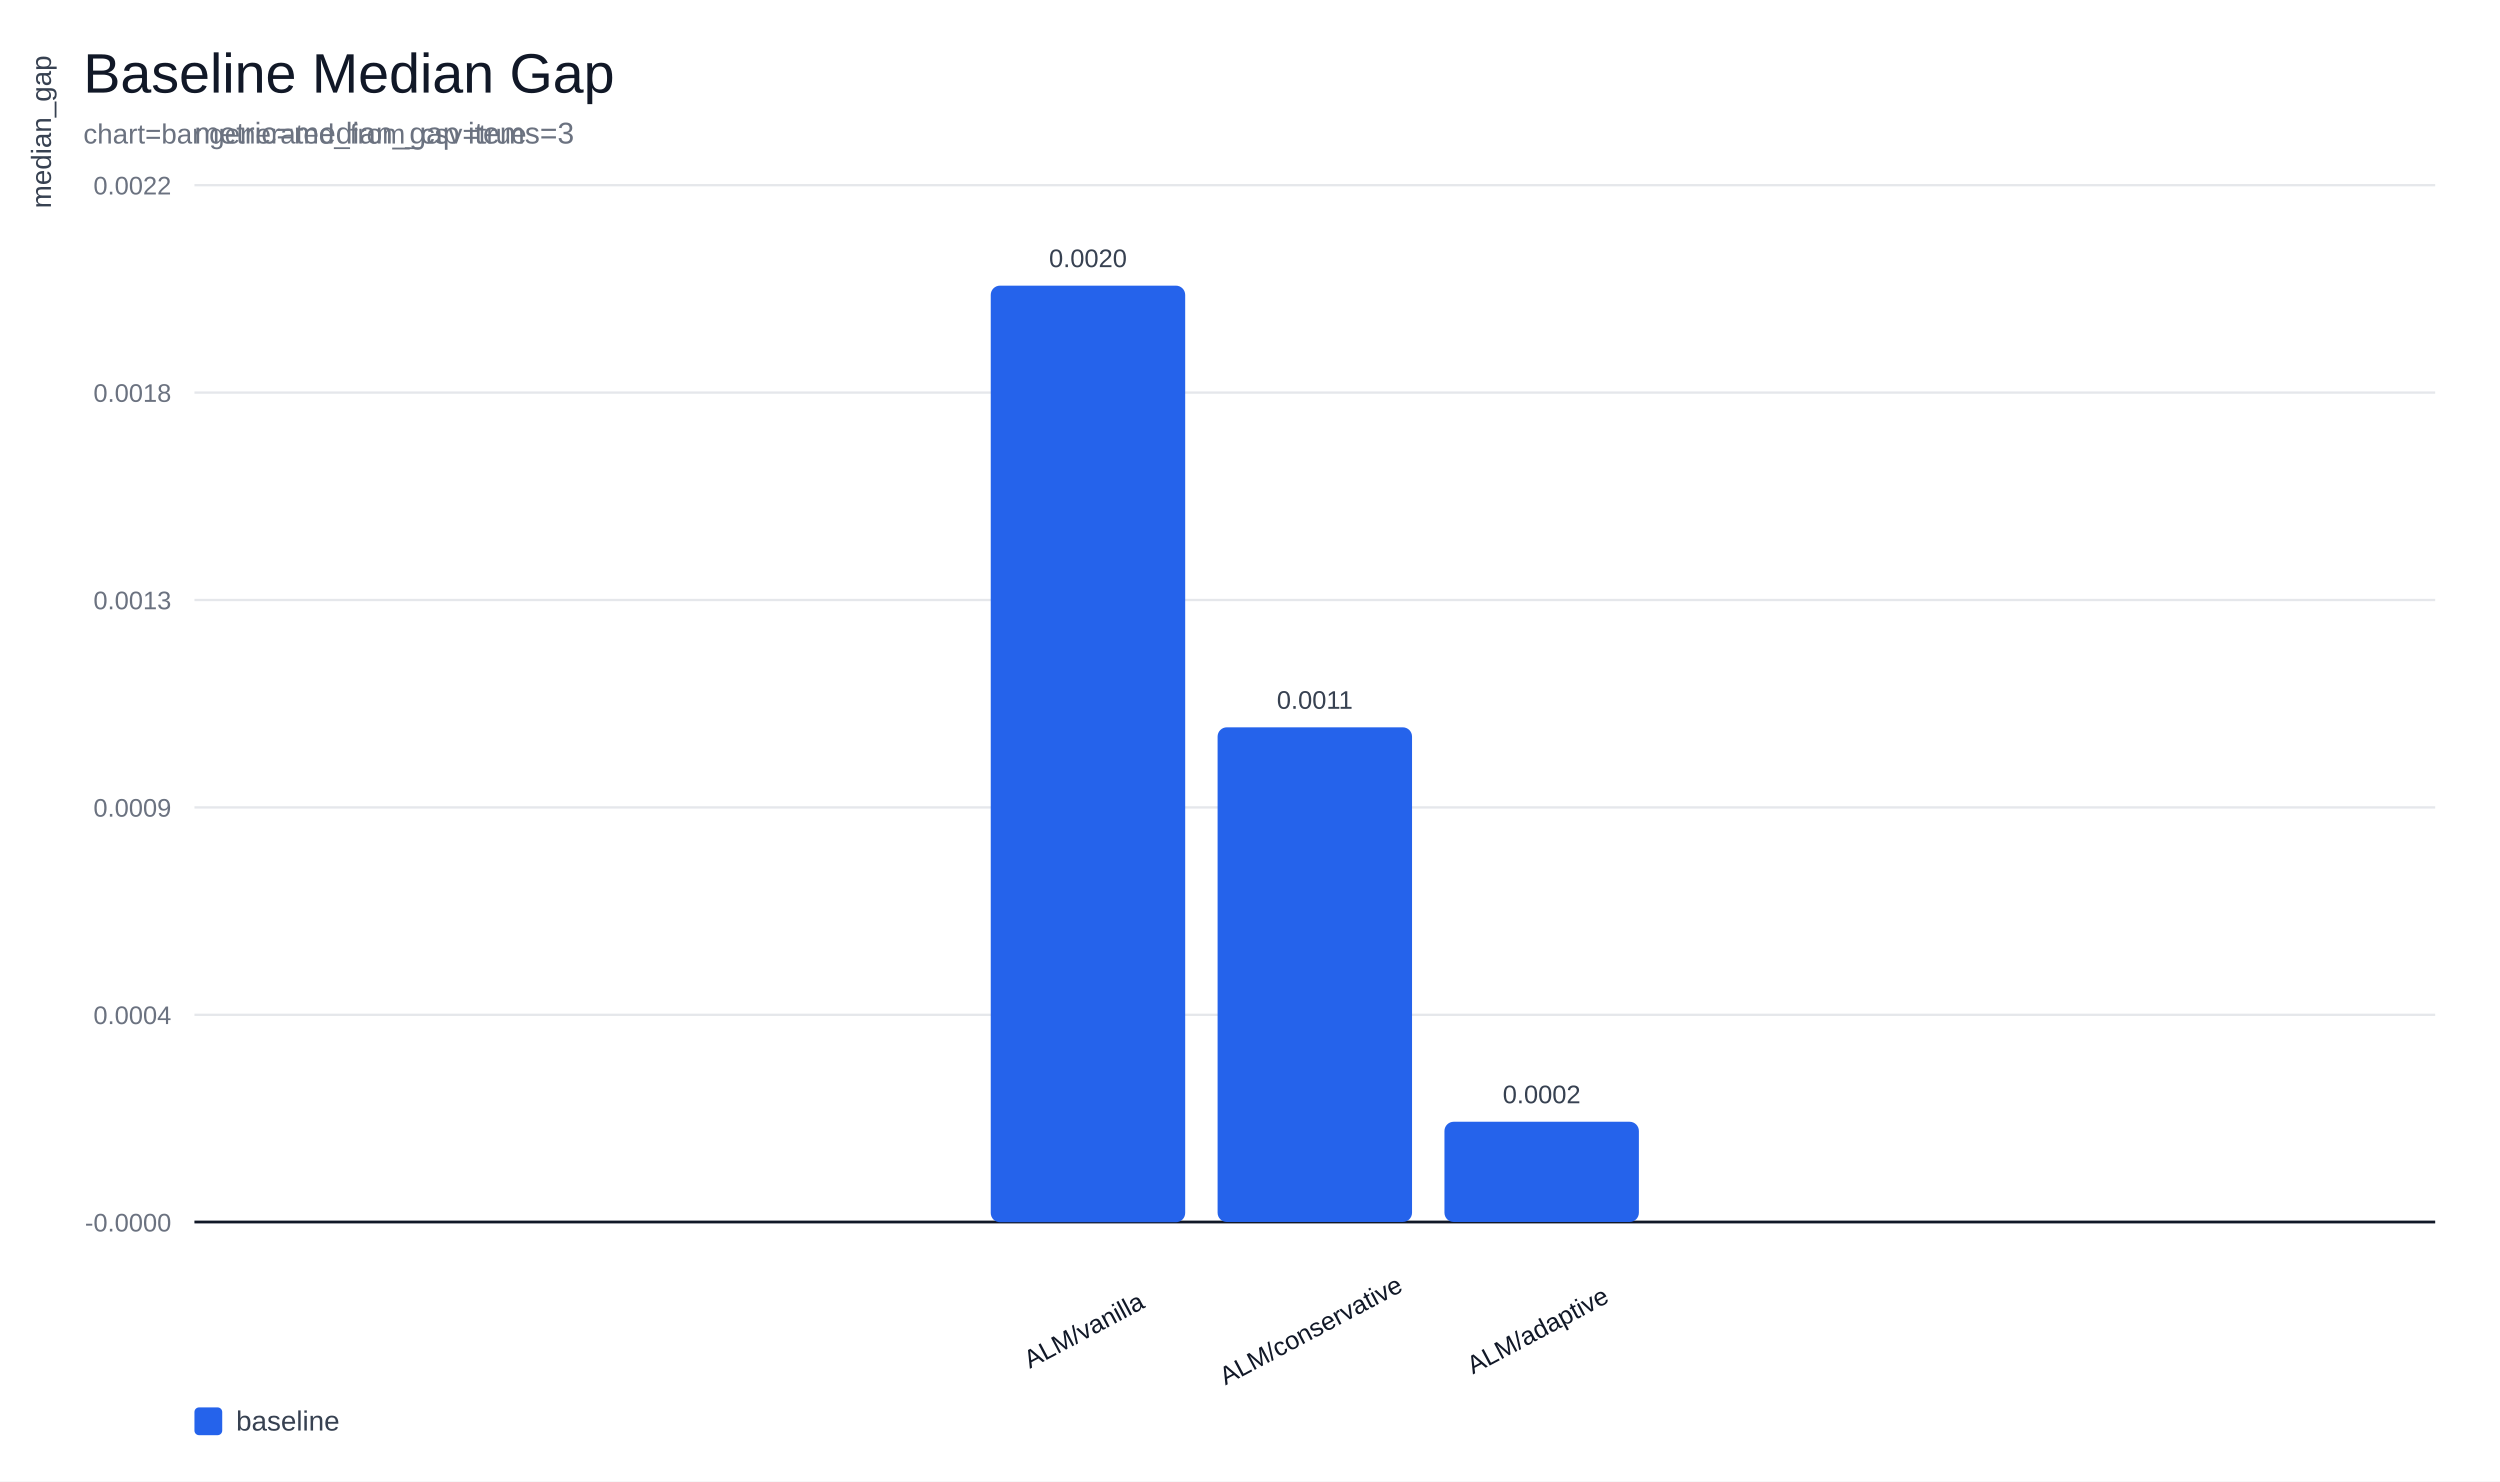
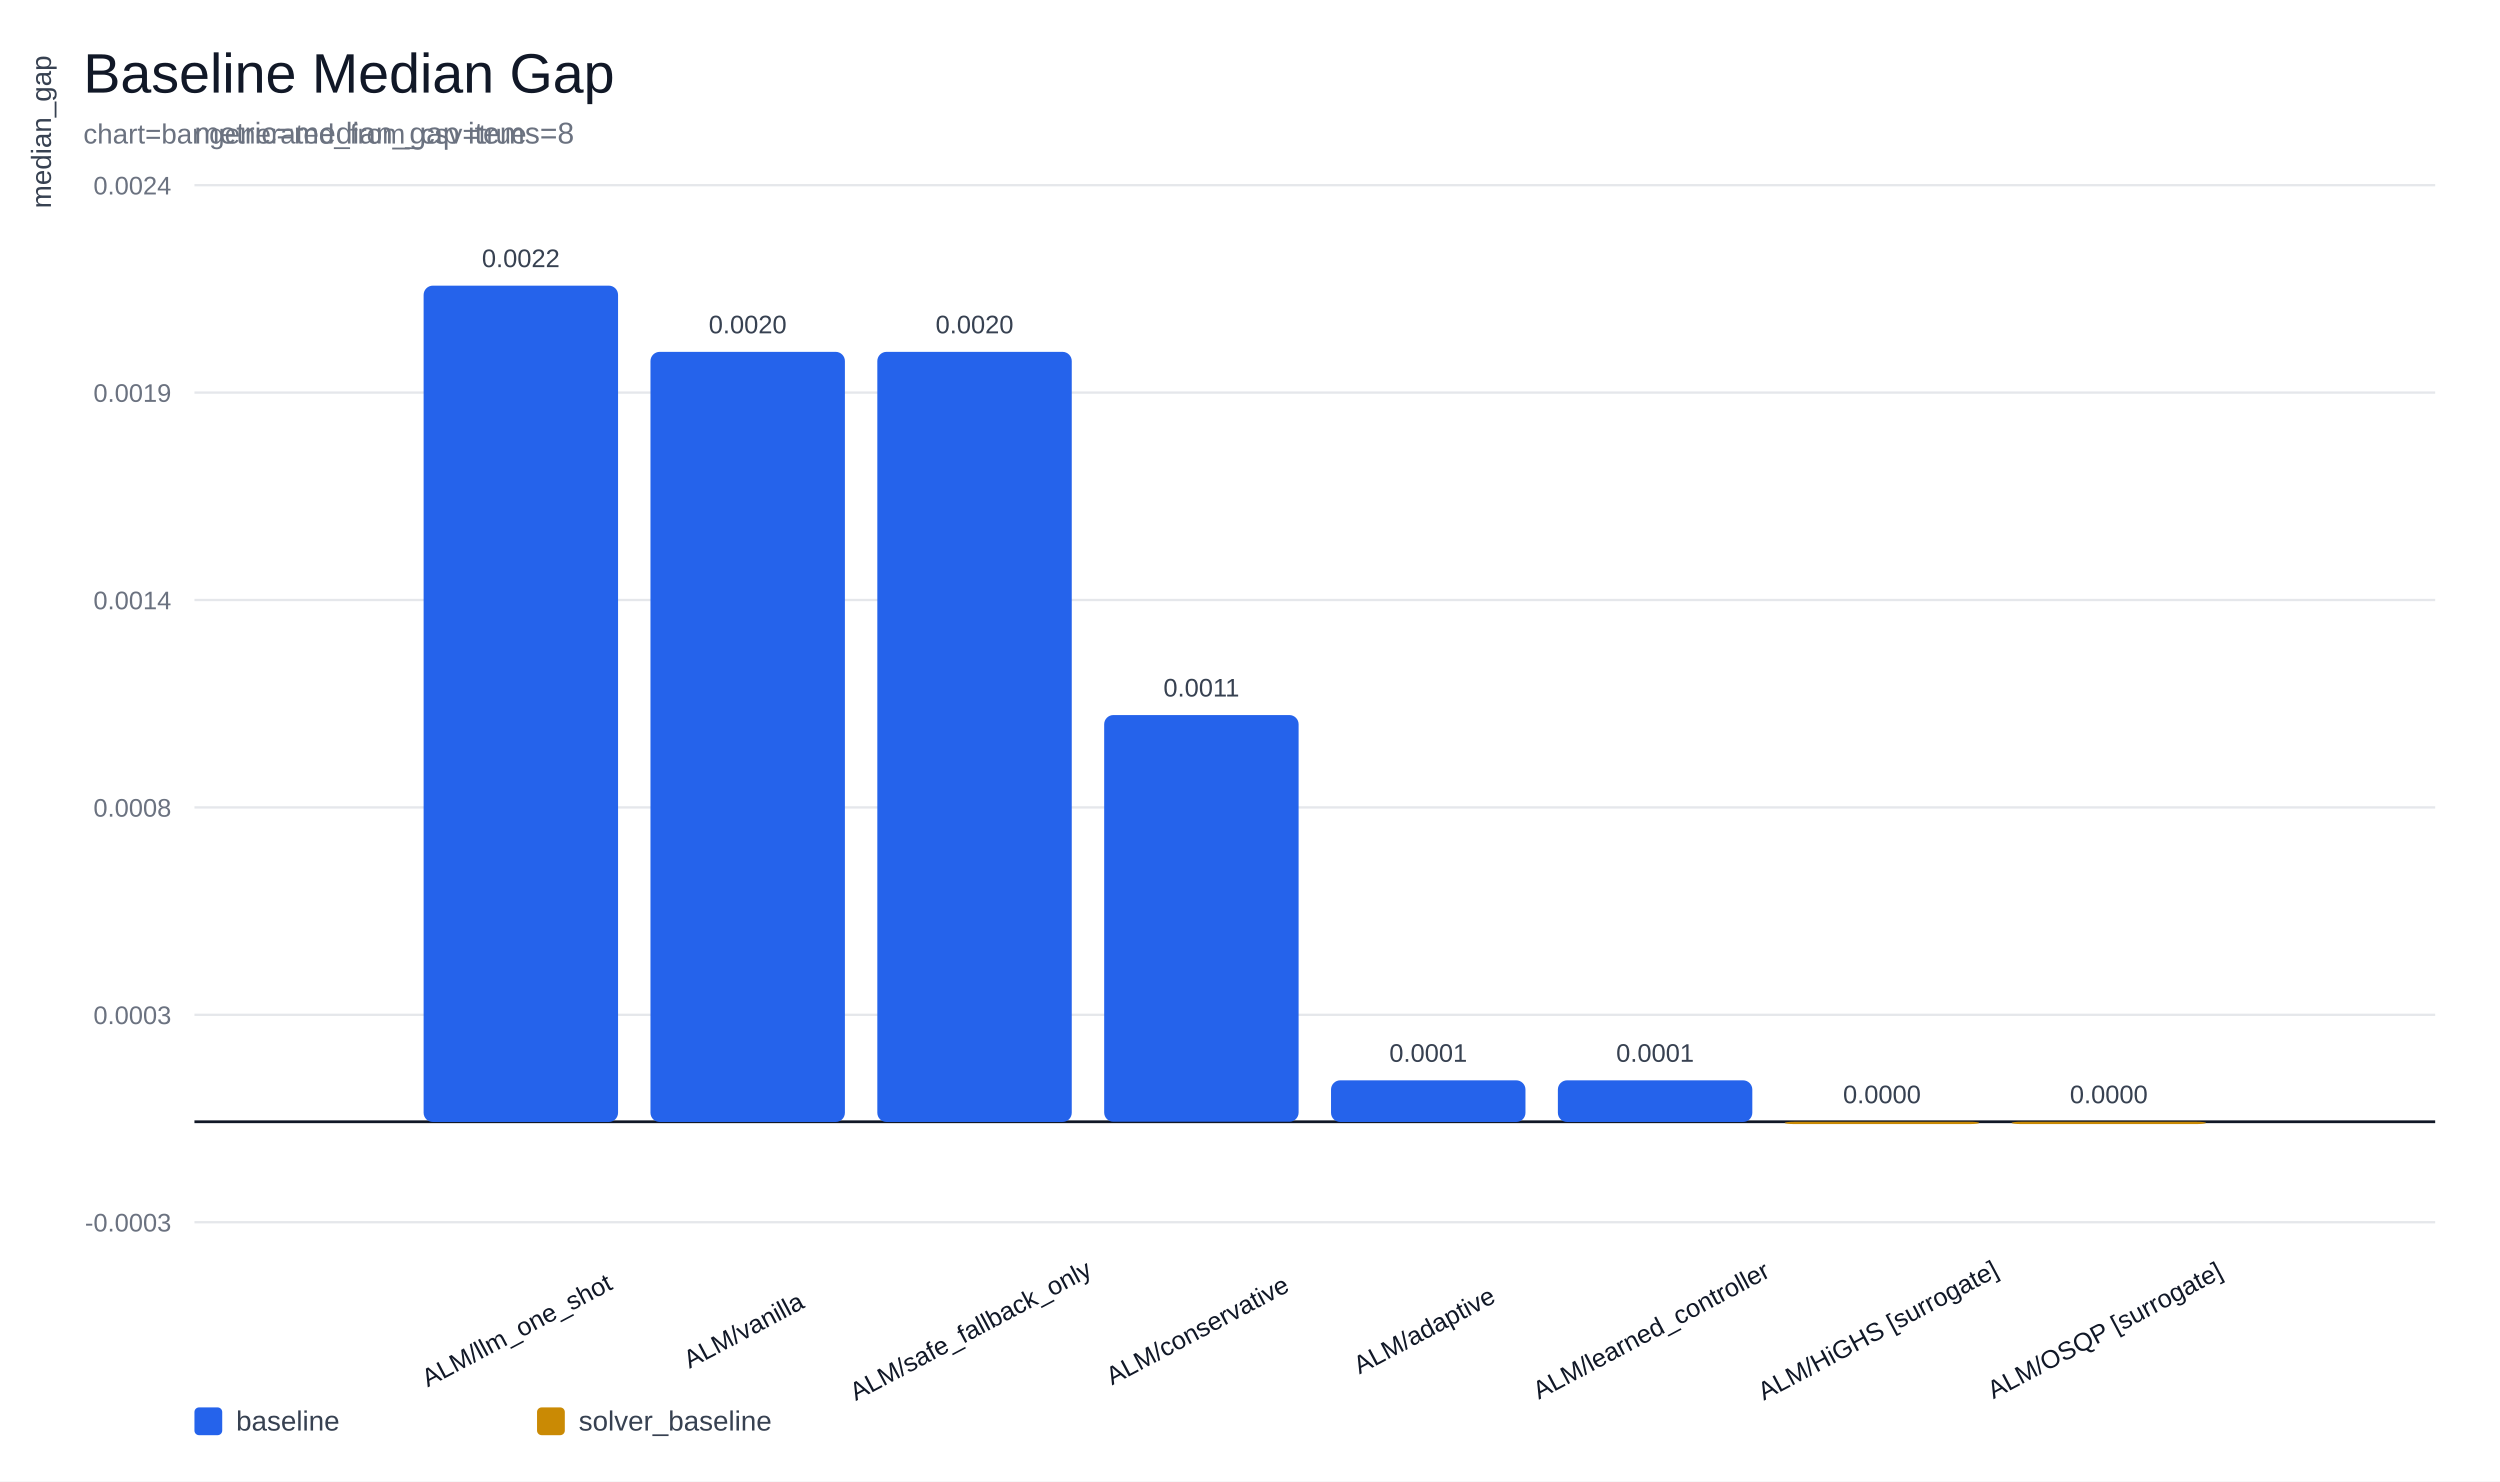
<svg xmlns="http://www.w3.org/2000/svg" width="1080" height="640" viewBox="0 0 1080 640">
  <rect width="100%" height="100%" fill="#ffffff" />
  <text x="36" y="40" font-size="24" font-family="Arial, Helvetica, sans-serif" fill="#111827">Baseline Median Gap</text>
  <text x="36" y="62" font-size="12" font-family="Arial, Helvetica, sans-serif" fill="#6b7280">chart=bar generated_from_csv=true</text>
  <line x1="84.0" y1="528.0" x2="1052.0" y2="528.0" stroke="#e5e7eb" stroke-width="1.0" />
-   <text x="74.0" y="532.0" font-size="11" font-family="Arial, Helvetica, sans-serif" fill="#6b7280" text-anchor="end">-0.0000</text>
+   <text x="74.0" y="532.0" font-size="11" font-family="Arial, Helvetica, sans-serif" fill="#6b7280" text-anchor="end">-0.0003</text>
  <line x1="84.0" y1="438.4" x2="1052.0" y2="438.4" stroke="#e5e7eb" stroke-width="1.0" />
-   <text x="74.0" y="442.4" font-size="11" font-family="Arial, Helvetica, sans-serif" fill="#6b7280" text-anchor="end">0.0004</text>
+   <text x="74.0" y="442.4" font-size="11" font-family="Arial, Helvetica, sans-serif" fill="#6b7280" text-anchor="end">0.0003</text>
  <line x1="84.0" y1="348.8" x2="1052.0" y2="348.8" stroke="#e5e7eb" stroke-width="1.0" />
-   <text x="74.0" y="352.8" font-size="11" font-family="Arial, Helvetica, sans-serif" fill="#6b7280" text-anchor="end">0.0009</text>
+   <text x="74.0" y="352.8" font-size="11" font-family="Arial, Helvetica, sans-serif" fill="#6b7280" text-anchor="end">0.0008</text>
  <line x1="84.0" y1="259.2" x2="1052.0" y2="259.2" stroke="#e5e7eb" stroke-width="1.0" />
-   <text x="74.0" y="263.2" font-size="11" font-family="Arial, Helvetica, sans-serif" fill="#6b7280" text-anchor="end">0.0013</text>
+   <text x="74.0" y="263.2" font-size="11" font-family="Arial, Helvetica, sans-serif" fill="#6b7280" text-anchor="end">0.0014</text>
  <line x1="84.0" y1="169.6" x2="1052.0" y2="169.6" stroke="#e5e7eb" stroke-width="1.0" />
-   <text x="74.0" y="173.6" font-size="11" font-family="Arial, Helvetica, sans-serif" fill="#6b7280" text-anchor="end">0.0018</text>
+   <text x="74.0" y="173.6" font-size="11" font-family="Arial, Helvetica, sans-serif" fill="#6b7280" text-anchor="end">0.0019</text>
  <line x1="84.0" y1="80.0" x2="1052.0" y2="80.0" stroke="#e5e7eb" stroke-width="1.0" />
-   <text x="74.0" y="84.0" font-size="11" font-family="Arial, Helvetica, sans-serif" fill="#6b7280" text-anchor="end">0.0022</text>
-   <line x1="84.0" y1="527.9" x2="1052.0" y2="527.9" stroke="#111827" stroke-width="1.2" />
-   <rect x="428.0" y="123.4" width="84.0" height="404.6" rx="4" fill="#2563eb" />
-   <text x="470.0" y="578.0" font-size="11" font-family="Arial, Helvetica, sans-serif" fill="#111827" text-anchor="middle" transform="rotate(-28 470.0 578.0)">ALM/vanilla</text>
-   <text x="470.0" y="115.4" font-size="11" font-family="Arial, Helvetica, sans-serif" fill="#374151" text-anchor="middle">0.0020</text>
-   <rect x="526.0" y="314.2" width="84.0" height="213.7" rx="4" fill="#2563eb" />
-   <text x="568.0" y="578.0" font-size="11" font-family="Arial, Helvetica, sans-serif" fill="#111827" text-anchor="middle" transform="rotate(-28 568.0 578.0)">ALM/conservative</text>
-   <text x="568.0" y="306.2" font-size="11" font-family="Arial, Helvetica, sans-serif" fill="#374151" text-anchor="middle">0.0011</text>
-   <rect x="624.0" y="484.6" width="84.0" height="43.3" rx="4" fill="#2563eb" />
-   <text x="666.0" y="578.0" font-size="11" font-family="Arial, Helvetica, sans-serif" fill="#111827" text-anchor="middle" transform="rotate(-28 666.0 578.0)">ALM/adaptive</text>
-   <text x="666.0" y="476.6" font-size="11" font-family="Arial, Helvetica, sans-serif" fill="#374151" text-anchor="middle">0.0002</text>
+   <text x="74.0" y="84.0" font-size="11" font-family="Arial, Helvetica, sans-serif" fill="#6b7280" text-anchor="end">0.0024</text>
+   <line x1="84.0" y1="484.6" x2="1052.0" y2="484.6" stroke="#111827" stroke-width="1.2" />
+   <rect x="183.0" y="123.4" width="84.0" height="361.3" rx="4" fill="#2563eb" />
+   <text x="225.0" y="578.0" font-size="11" font-family="Arial, Helvetica, sans-serif" fill="#111827" text-anchor="middle" transform="rotate(-28 225.0 578.0)">ALM/llm_one_shot</text>
+   <text x="225.0" y="115.4" font-size="11" font-family="Arial, Helvetica, sans-serif" fill="#374151" text-anchor="middle">0.0022</text>
+   <rect x="281.0" y="152.0" width="84.0" height="332.7" rx="4" fill="#2563eb" />
+   <text x="323.0" y="578.0" font-size="11" font-family="Arial, Helvetica, sans-serif" fill="#111827" text-anchor="middle" transform="rotate(-28 323.0 578.0)">ALM/vanilla</text>
+   <text x="323.0" y="144.0" font-size="11" font-family="Arial, Helvetica, sans-serif" fill="#374151" text-anchor="middle">0.0020</text>
+   <rect x="379.0" y="152.0" width="84.0" height="332.7" rx="4" fill="#2563eb" />
+   <text x="421.0" y="578.0" font-size="11" font-family="Arial, Helvetica, sans-serif" fill="#111827" text-anchor="middle" transform="rotate(-28 421.0 578.0)">ALM/safe_fallback_only</text>
+   <text x="421.0" y="144.0" font-size="11" font-family="Arial, Helvetica, sans-serif" fill="#374151" text-anchor="middle">0.0020</text>
+   <rect x="477.0" y="308.9" width="84.0" height="175.7" rx="4" fill="#2563eb" />
+   <text x="519.0" y="578.0" font-size="11" font-family="Arial, Helvetica, sans-serif" fill="#111827" text-anchor="middle" transform="rotate(-28 519.0 578.0)">ALM/conservative</text>
+   <text x="519.0" y="300.9" font-size="11" font-family="Arial, Helvetica, sans-serif" fill="#374151" text-anchor="middle">0.0011</text>
+   <rect x="575.0" y="466.7" width="84.0" height="18.0" rx="4" fill="#2563eb" />
+   <text x="617.0" y="578.0" font-size="11" font-family="Arial, Helvetica, sans-serif" fill="#111827" text-anchor="middle" transform="rotate(-28 617.0 578.0)">ALM/adaptive</text>
+   <text x="617.0" y="458.7" font-size="11" font-family="Arial, Helvetica, sans-serif" fill="#374151" text-anchor="middle">0.0001</text>
+   <rect x="673.0" y="466.7" width="84.0" height="18.0" rx="4" fill="#2563eb" />
+   <text x="715.0" y="578.0" font-size="11" font-family="Arial, Helvetica, sans-serif" fill="#111827" text-anchor="middle" transform="rotate(-28 715.0 578.0)">ALM/learned_controller</text>
+   <text x="715.0" y="458.7" font-size="11" font-family="Arial, Helvetica, sans-serif" fill="#374151" text-anchor="middle">0.0001</text>
+   <rect x="771.0" y="484.6" width="84.0" height="1.0" rx="4" fill="#ca8a04" />
+   <text x="813.0" y="578.0" font-size="11" font-family="Arial, Helvetica, sans-serif" fill="#111827" text-anchor="middle" transform="rotate(-28 813.0 578.0)">ALM/HiGHS [surrogate]</text>
+   <text x="813.0" y="476.6" font-size="11" font-family="Arial, Helvetica, sans-serif" fill="#374151" text-anchor="middle">0.0000</text>
+   <rect x="869.0" y="484.6" width="84.0" height="1.0" rx="4" fill="#ca8a04" />
+   <text x="911.0" y="578.0" font-size="11" font-family="Arial, Helvetica, sans-serif" fill="#111827" text-anchor="middle" transform="rotate(-28 911.0 578.0)">ALM/OSQP [surrogate]</text>
+   <text x="911.0" y="476.6" font-size="11" font-family="Arial, Helvetica, sans-serif" fill="#374151" text-anchor="middle">0.0000</text>
  <rect x="84" y="608" width="12" height="12" rx="2" fill="#2563eb" />
  <text x="102.0" y="618.0" font-size="12" font-family="Arial, Helvetica, sans-serif" fill="#374151" text-anchor="start">baseline</text>
-   <text x="84" y="62" font-size="13" font-family="Arial, Helvetica, sans-serif" fill="#6b7280">metric=median_gap items=3</text>
+   <rect x="232" y="608" width="12" height="12" rx="2" fill="#ca8a04" />
+   <text x="250.0" y="618.0" font-size="12" font-family="Arial, Helvetica, sans-serif" fill="#374151" text-anchor="start">solver_baseline</text>
+   <text x="84" y="62" font-size="13" font-family="Arial, Helvetica, sans-serif" fill="#6b7280">metric=median_gap items=8</text>
  <text x="22.0" y="90.0" font-size="12" font-family="Arial, Helvetica, sans-serif" fill="#374151" text-anchor="start" transform="rotate(-90 22.0 90.0)">median_gap</text>
</svg>
